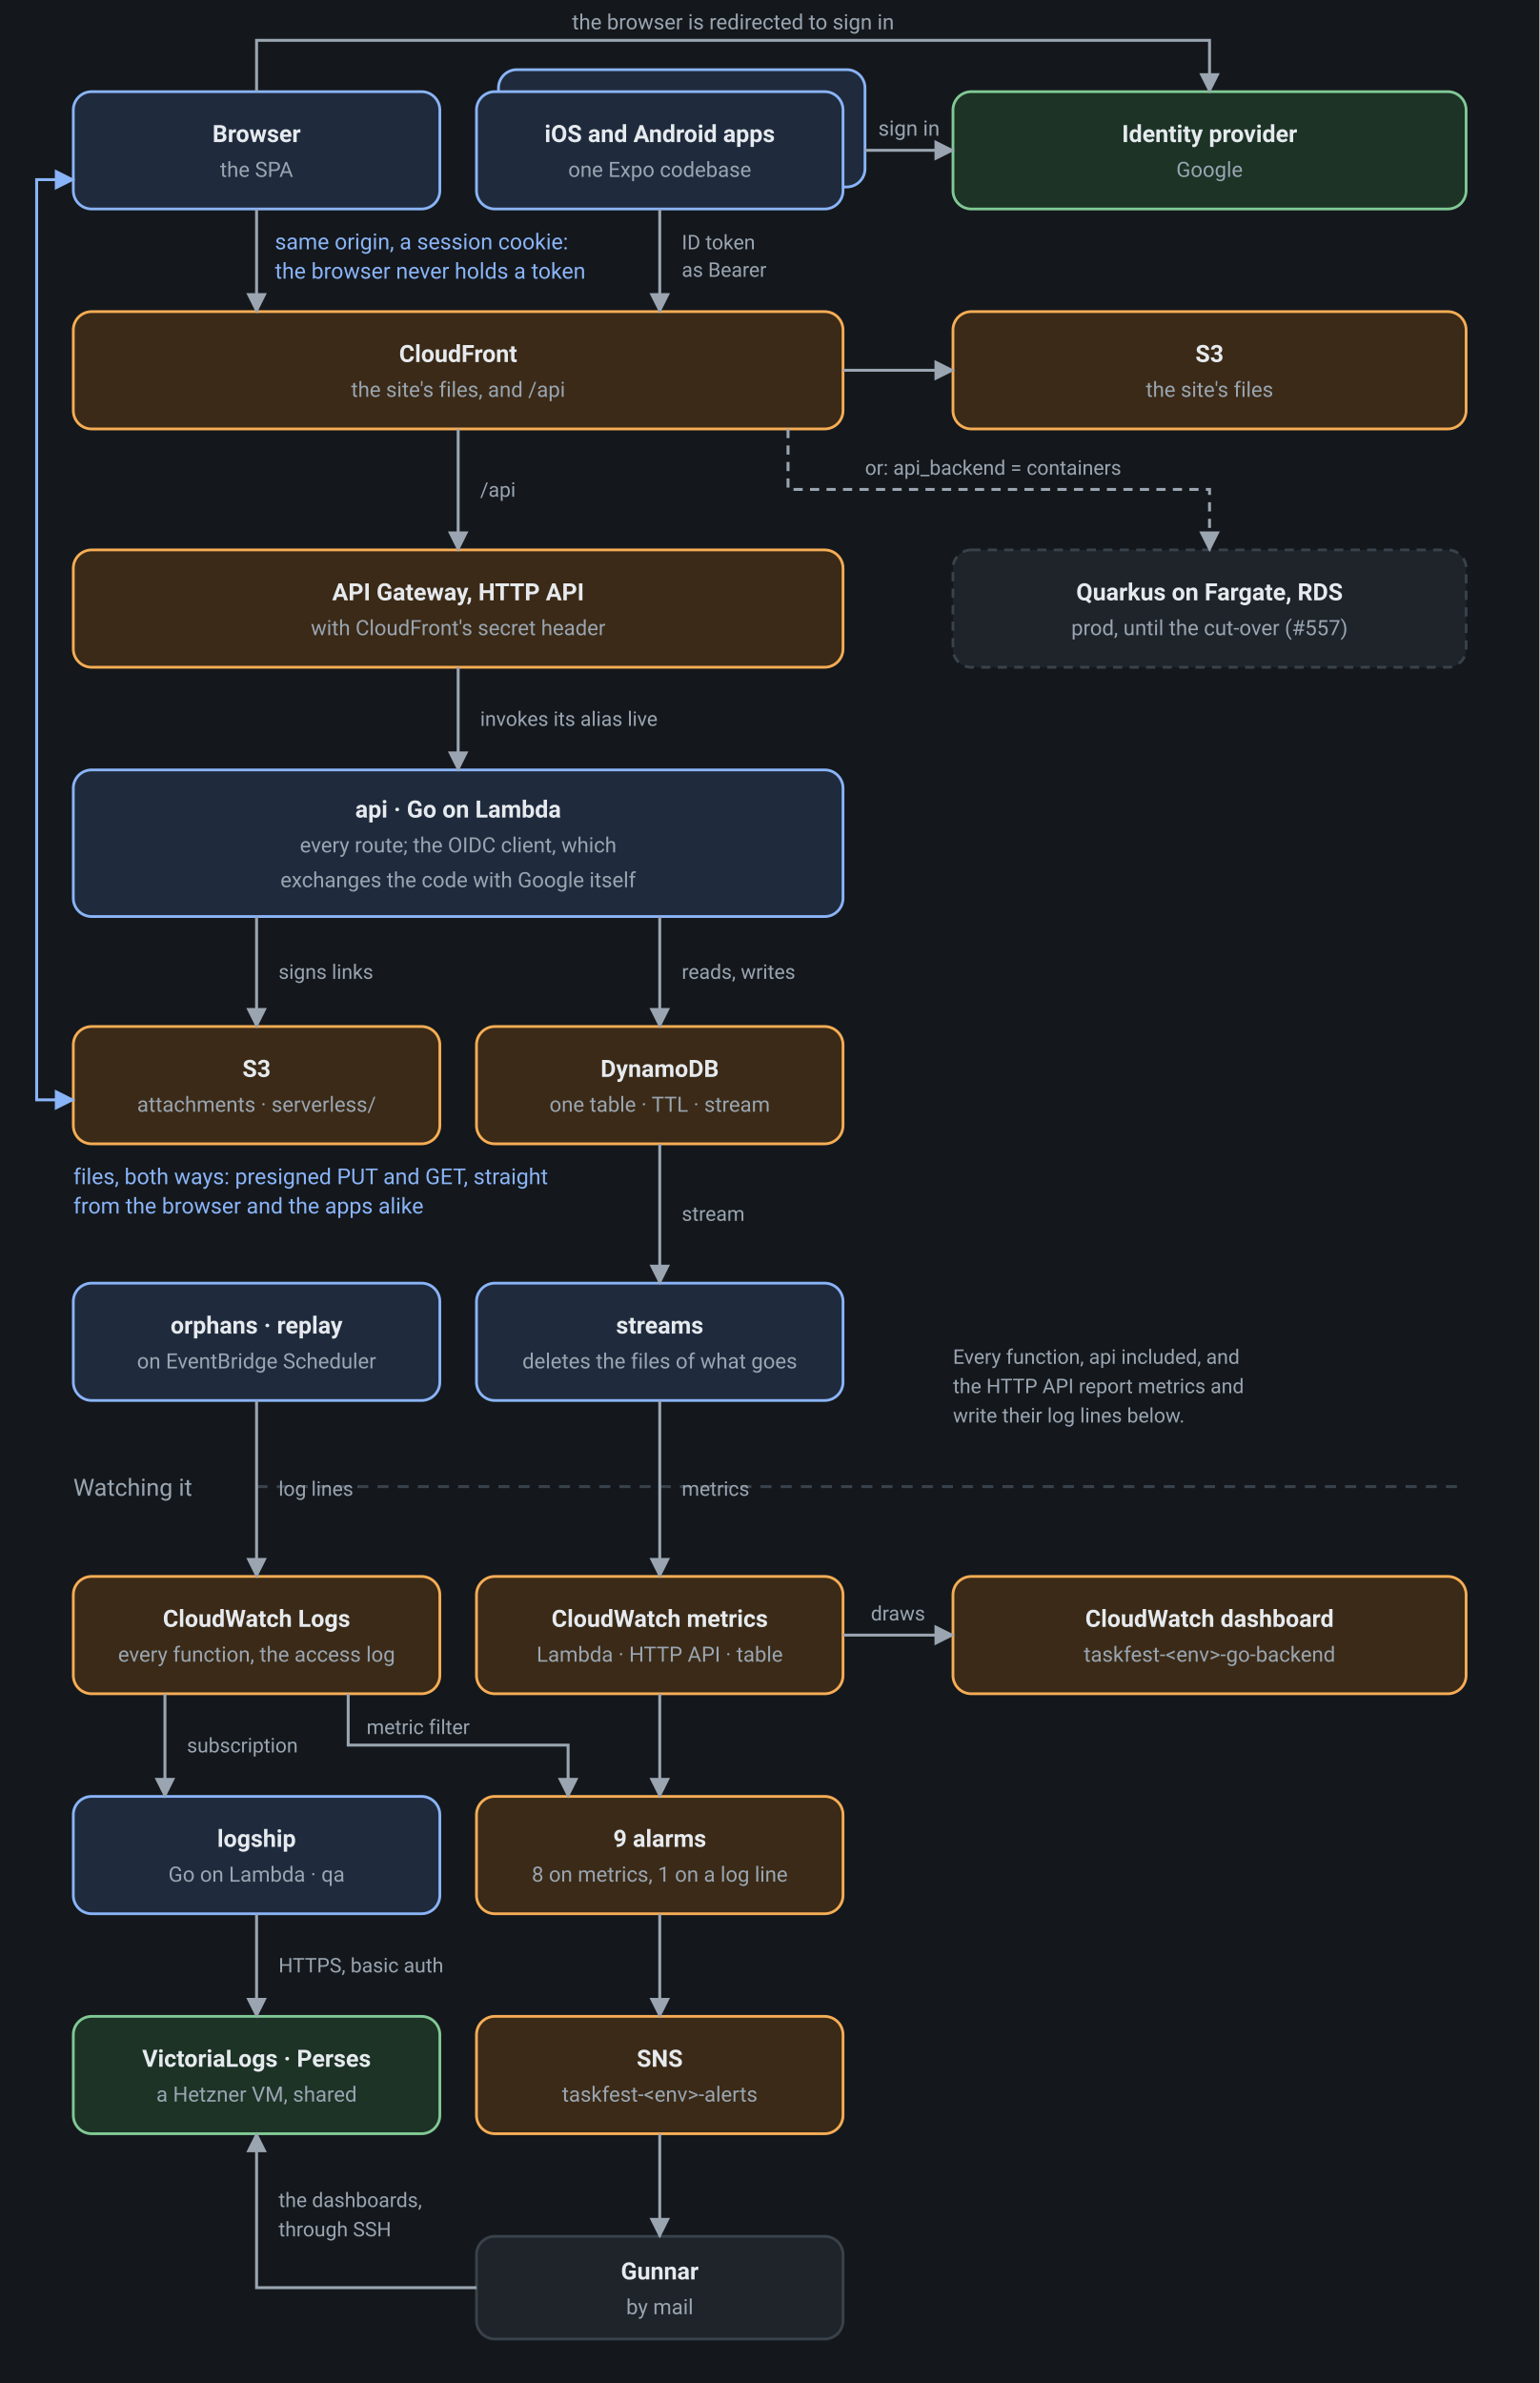
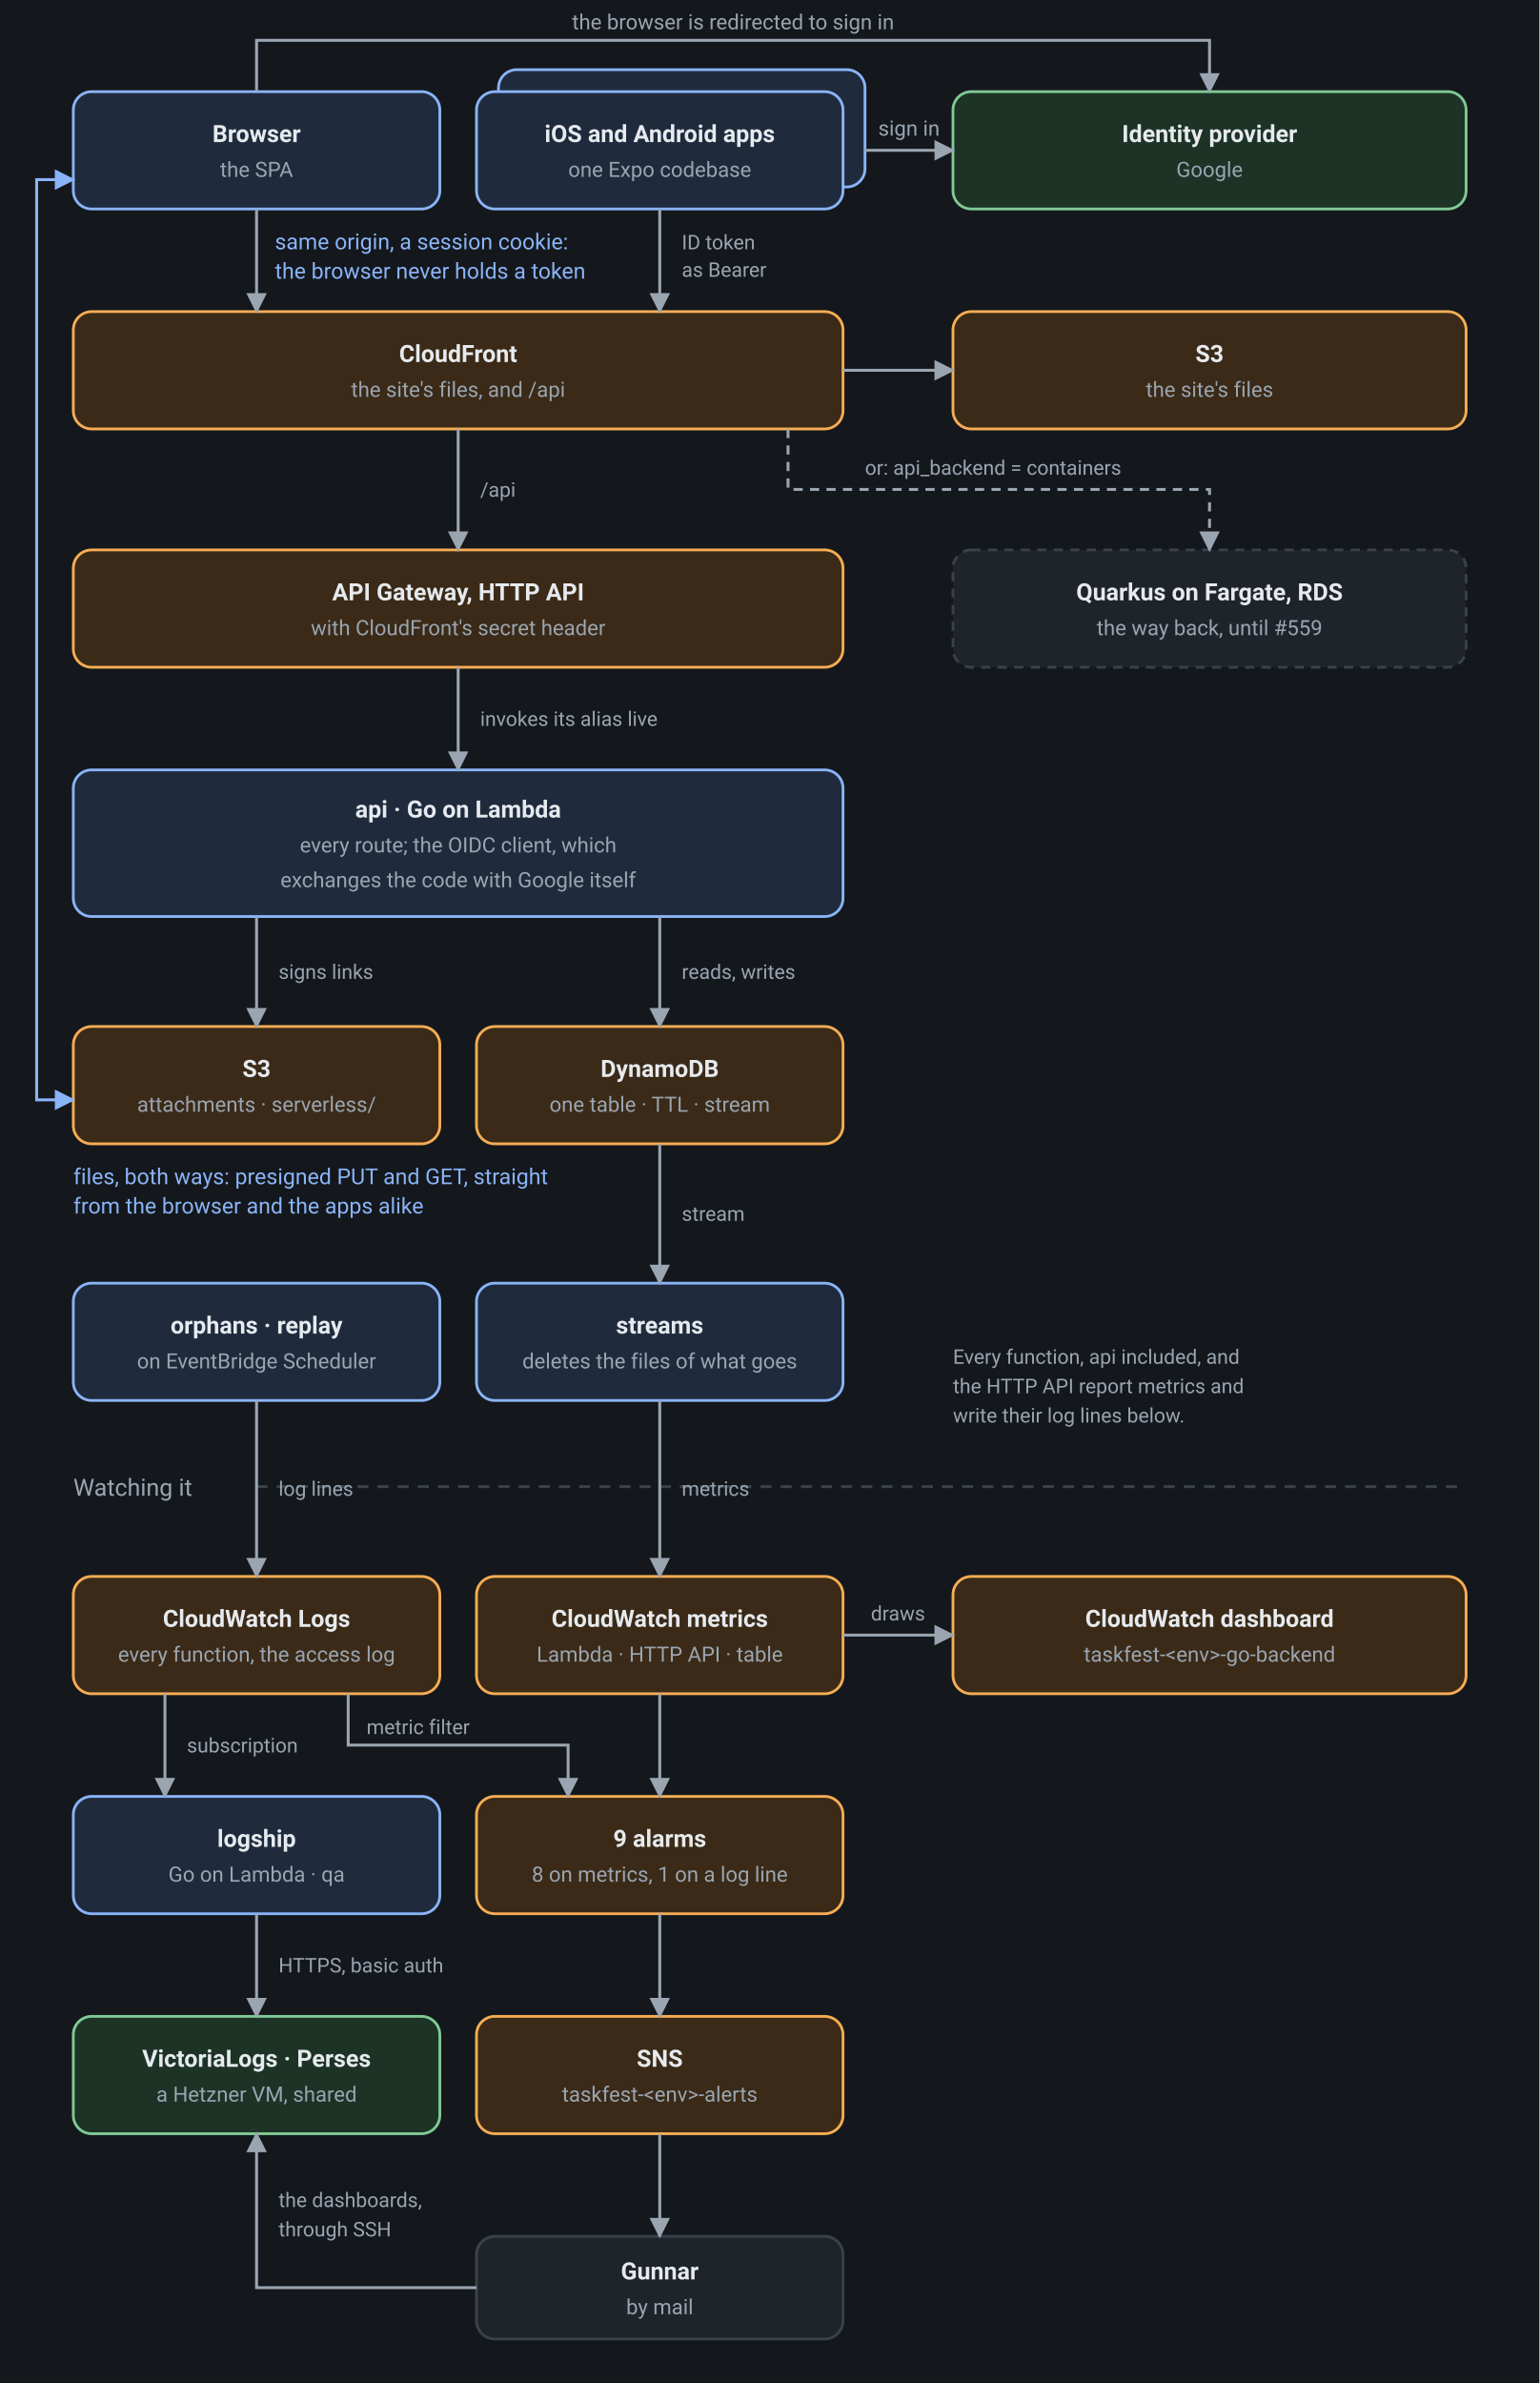
- <svg xmlns="http://www.w3.org/2000/svg" viewBox="0 0 840 1300" width="840" height="1300" role="img" aria-label="TaskFest on the Go backend, top to bottom. The browser and the iOS and Android apps sign in with Google: the browser is redirected there, the apps sign in themselves. Both talk only to CloudFront, which serves the site's files from S3 and passes /api to API Gateway's HTTP API with a secret header, or, where api_backend says containers, to the Quarkus backend on Fargate that prod runs until the cut-over. The HTTP API invokes the api function, Go on Lambda, which serves every route and is the OIDC client: it exchanges the code with Google itself, and the browser holds a session cookie, never a token, while the apps send their ID token as a Bearer token. The api function reads and writes one DynamoDB table and signs links to the attachment bucket, so files go both ways straight between the clients and S3. The table's stream feeds the streams function, and EventBridge Scheduler runs orphans and replay. Every function and the HTTP API report metrics to CloudWatch, which a CloudWatch dashboard draws, and write their log lines to CloudWatch Logs. Nine alarms, eight on the metrics and one on the orphan clean-up's log line through a metric filter, notify an SNS topic, which mails Gunnar. In qa, a subscription filter also hands every log line to logship, which sends it over HTTPS with basic auth to VictoriaLogs and Perses on a shared Hetzner VM, which Gunnar opens through SSH." font-family="system-ui, -apple-system, BlinkMacSystemFont, 'Segoe UI', Roboto, Helvetica, Arial, sans-serif">
+ <svg xmlns="http://www.w3.org/2000/svg" viewBox="0 0 840 1300" width="840" height="1300" role="img" aria-label="TaskFest on the Go backend, top to bottom. The browser and the iOS and Android apps sign in with Google: the browser is redirected there, the apps sign in themselves. Both talk only to CloudFront, which serves the site's files from S3 and passes /api to API Gateway's HTTP API with a secret header, or, where api_backend says containers, to the Quarkus backend on Fargate, the way back until it is removed. The HTTP API invokes the api function, Go on Lambda, which serves every route and is the OIDC client: it exchanges the code with Google itself, and the browser holds a session cookie, never a token, while the apps send their ID token as a Bearer token. The api function reads and writes one DynamoDB table and signs links to the attachment bucket, so files go both ways straight between the clients and S3. The table's stream feeds the streams function, and EventBridge Scheduler runs orphans and replay. Every function and the HTTP API report metrics to CloudWatch, which a CloudWatch dashboard draws, and write their log lines to CloudWatch Logs. Nine alarms, eight on the metrics and one on the orphan clean-up's log line through a metric filter, notify an SNS topic, which mails Gunnar. In qa, a subscription filter also hands every log line to logship, which sends it over HTTPS with basic auth to VictoriaLogs and Perses on a shared Hetzner VM, which Gunnar opens through SSH." font-family="system-ui, -apple-system, BlinkMacSystemFont, 'Segoe UI', Roboto, Helvetica, Arial, sans-serif">
  <defs>
    <marker id="arrow" viewBox="0 0 10 10" refX="9" refY="5" markerWidth="7" markerHeight="7" orient="auto-start-reverse">
      <path d="M 0 0 L 10 5 L 0 10 z" fill="#9aa5b1" />
    </marker>
    <marker id="arrow-accent" viewBox="0 0 10 10" refX="9" refY="5" markerWidth="7" markerHeight="7" orient="auto-start-reverse">
      <path d="M 0 0 L 10 5 L 0 10 z" fill="#8ab4f8" />
    </marker>
  </defs>
  <rect width="840" height="1300" fill="#14181c" />
  <rect x="40" y="50" width="200" height="64" rx="10" fill="#1f2b3d" stroke="#8ab4f8" stroke-width="1.5" />
  <text x="140.0" y="77.5" text-anchor="middle" font-size="13" font-weight="600" fill="#e6eaee">Browser</text>
  <text x="140.0" y="96.5" text-anchor="middle" font-size="11.5" font-weight="400" fill="#9aa5b1">the SPA</text>
  <rect x="272" y="38" width="200" height="64" rx="10" fill="#1f2b3d" stroke="#8ab4f8" stroke-width="1.5" />
  <rect x="260" y="50" width="200" height="64" rx="10" fill="#1f2b3d" stroke="#8ab4f8" stroke-width="1.5" />
  <text x="360.0" y="77.5" text-anchor="middle" font-size="13" font-weight="600" fill="#e6eaee">iOS and Android apps</text>
  <text x="360.0" y="96.5" text-anchor="middle" font-size="11.5" font-weight="400" fill="#9aa5b1">one Expo codebase</text>
  <rect x="520" y="50" width="280" height="64" rx="10" fill="#1c3326" stroke="#81c995" stroke-width="1.5" />
  <text x="660.0" y="77.5" text-anchor="middle" font-size="13" font-weight="600" fill="#e6eaee">Identity provider</text>
  <text x="660.0" y="96.5" text-anchor="middle" font-size="11.5" font-weight="400" fill="#9aa5b1">Google</text>
  <polyline points="472,82 520,82" fill="none" stroke="#9aa5b1" stroke-width="1.6" marker-end="url(#arrow)" />
  <text x="496.0" y="74" text-anchor="middle" font-size="11.5" fill="#9aa5b1">sign in</text>
  <polyline points="140.0,50 140.0,22 660.0,22 660.0,50" fill="none" stroke="#9aa5b1" stroke-width="1.6" marker-end="url(#arrow)" />
  <text x="400.0" y="16" text-anchor="middle" font-size="11.5" fill="#9aa5b1">the browser is redirected to sign in</text>
  <rect x="40" y="170" width="420" height="64" rx="10" fill="#3a2a17" stroke="#f6ad55" stroke-width="1.5" />
  <text x="250.0" y="197.5" text-anchor="middle" font-size="13" font-weight="600" fill="#e6eaee">CloudFront</text>
  <text x="250.0" y="216.5" text-anchor="middle" font-size="11.5" font-weight="400" fill="#9aa5b1">the site's files, and /api</text>
  <rect x="520" y="170" width="280" height="64" rx="10" fill="#3a2a17" stroke="#f6ad55" stroke-width="1.5" />
  <text x="660.0" y="197.5" text-anchor="middle" font-size="13" font-weight="600" fill="#e6eaee">S3</text>
  <text x="660.0" y="216.5" text-anchor="middle" font-size="11.5" font-weight="400" fill="#9aa5b1">the site's files</text>
  <polyline points="140.0,114 140.0,170" fill="none" stroke="#9aa5b1" stroke-width="1.6" marker-end="url(#arrow)" />
  <text x="150.0" y="136" text-anchor="start" font-size="12" fill="#8ab4f8">same origin, a session cookie:</text>
  <text x="150.0" y="152" text-anchor="start" font-size="12" fill="#8ab4f8">the browser never holds a token</text>
  <polyline points="360.0,114 360.0,170" fill="none" stroke="#9aa5b1" stroke-width="1.6" marker-end="url(#arrow)" />
  <text x="372.0" y="136" text-anchor="start" font-size="11" fill="#9aa5b1">ID token</text>
  <text x="372.0" y="151" text-anchor="start" font-size="11" fill="#9aa5b1">as Bearer</text>
  <polyline points="460,202 520,202" fill="none" stroke="#9aa5b1" stroke-width="1.6" marker-end="url(#arrow)" />
  <rect x="40" y="300" width="420" height="64" rx="10" fill="#3a2a17" stroke="#f6ad55" stroke-width="1.5" />
  <text x="250.0" y="327.5" text-anchor="middle" font-size="13" font-weight="600" fill="#e6eaee">API Gateway, HTTP API</text>
  <text x="250.0" y="346.5" text-anchor="middle" font-size="11.5" font-weight="400" fill="#9aa5b1">with CloudFront's secret header</text>
  <rect x="520" y="300" width="280" height="64" rx="10" fill="#1e242a" stroke="#39424b" stroke-width="1.5" stroke-dasharray="5 4" />
  <text x="660.0" y="327.5" text-anchor="middle" font-size="13" font-weight="600" fill="#e6eaee">Quarkus on Fargate, RDS</text>
-   <text x="660.0" y="346.5" text-anchor="middle" font-size="11.5" font-weight="400" fill="#9aa5b1">prod, until the cut-over (#557)</text>
+   <text x="660.0" y="346.5" text-anchor="middle" font-size="11.5" font-weight="400" fill="#9aa5b1">the way back, until #559</text>
  <polyline points="250.0,234 250.0,300" fill="none" stroke="#9aa5b1" stroke-width="1.6" marker-end="url(#arrow)" />
  <text x="262.0" y="271.0" text-anchor="start" font-size="11" fill="#9aa5b1">/api</text>
  <polyline points="430,234 430,267 660.0,267 660.0,300" fill="none" stroke="#9aa5b1" stroke-width="1.6" stroke-dasharray="5 4" marker-end="url(#arrow)" />
  <text x="472" y="259" text-anchor="start" font-size="11" fill="#9aa5b1">or: api_backend = containers</text>
  <rect x="40" y="420" width="420" height="80" rx="10" fill="#1f2b3d" stroke="#8ab4f8" stroke-width="1.5" />
  <text x="250.0" y="446.0" text-anchor="middle" font-size="13" font-weight="600" fill="#e6eaee">api · Go on Lambda</text>
  <text x="250.0" y="465.0" text-anchor="middle" font-size="11.5" font-weight="400" fill="#9aa5b1">every route; the OIDC client, which</text>
  <text x="250.0" y="484.0" text-anchor="middle" font-size="11.5" font-weight="400" fill="#9aa5b1">exchanges the code with Google itself</text>
  <polyline points="250.0,364 250.0,420" fill="none" stroke="#9aa5b1" stroke-width="1.6" marker-end="url(#arrow)" />
  <text x="262.0" y="396.0" text-anchor="start" font-size="11" fill="#9aa5b1">invokes its alias live</text>
  <rect x="40" y="560" width="200" height="64" rx="10" fill="#3a2a17" stroke="#f6ad55" stroke-width="1.5" />
  <text x="140.0" y="587.5" text-anchor="middle" font-size="13" font-weight="600" fill="#e6eaee">S3</text>
  <text x="140.0" y="606.5" text-anchor="middle" font-size="11.5" font-weight="400" fill="#9aa5b1">attachments · serverless/</text>
  <rect x="260" y="560" width="200" height="64" rx="10" fill="#3a2a17" stroke="#f6ad55" stroke-width="1.5" />
  <text x="360.0" y="587.5" text-anchor="middle" font-size="13" font-weight="600" fill="#e6eaee">DynamoDB</text>
  <text x="360.0" y="606.5" text-anchor="middle" font-size="11.5" font-weight="400" fill="#9aa5b1">one table · TTL · stream</text>
  <polyline points="140.0,500 140.0,560" fill="none" stroke="#9aa5b1" stroke-width="1.6" marker-end="url(#arrow)" />
  <text x="152.0" y="534.0" text-anchor="start" font-size="11" fill="#9aa5b1">signs links</text>
  <polyline points="360.0,500 360.0,560" fill="none" stroke="#9aa5b1" stroke-width="1.6" marker-end="url(#arrow)" />
  <text x="372.0" y="534.0" text-anchor="start" font-size="11" fill="#9aa5b1">reads, writes</text>
  <polyline points="40,98 20,98 20,600 40,600" fill="none" stroke="#8ab4f8" stroke-width="1.6" marker-start="url(#arrow-accent)" marker-end="url(#arrow-accent)" />
  <text x="40" y="646" text-anchor="start" font-size="12" fill="#8ab4f8">files, both ways: presigned PUT and GET, straight</text>
  <text x="40" y="662" text-anchor="start" font-size="12" fill="#8ab4f8">from the browser and the apps alike</text>
  <rect x="40" y="700" width="200" height="64" rx="10" fill="#1f2b3d" stroke="#8ab4f8" stroke-width="1.5" />
  <text x="140.0" y="727.5" text-anchor="middle" font-size="13" font-weight="600" fill="#e6eaee">orphans · replay</text>
  <text x="140.0" y="746.5" text-anchor="middle" font-size="11.5" font-weight="400" fill="#9aa5b1">on EventBridge Scheduler</text>
  <rect x="260" y="700" width="200" height="64" rx="10" fill="#1f2b3d" stroke="#8ab4f8" stroke-width="1.5" />
  <text x="360.0" y="727.5" text-anchor="middle" font-size="13" font-weight="600" fill="#e6eaee">streams</text>
  <text x="360.0" y="746.5" text-anchor="middle" font-size="11.5" font-weight="400" fill="#9aa5b1">deletes the files of what goes</text>
  <polyline points="360.0,624 360.0,700" fill="none" stroke="#9aa5b1" stroke-width="1.6" marker-end="url(#arrow)" />
  <text x="372.0" y="666.0" text-anchor="start" font-size="11" fill="#9aa5b1">stream</text>
  <text x="40" y="816" text-anchor="start" font-size="13" fill="#9aa5b1">Watching it</text>
  <line x1="140" y1="811" x2="800" y2="811" stroke="#39424b" stroke-width="1.6" stroke-dasharray="6 5" />
  <text x="520" y="744" text-anchor="start" font-size="11" fill="#9aa5b1">Every function, api included, and</text>
  <text x="520" y="760" text-anchor="start" font-size="11" fill="#9aa5b1">the HTTP API report metrics and</text>
  <text x="520" y="776" text-anchor="start" font-size="11" fill="#9aa5b1">write their log lines below.</text>
  <rect x="40" y="860" width="200" height="64" rx="10" fill="#3a2a17" stroke="#f6ad55" stroke-width="1.5" />
  <text x="140.0" y="887.5" text-anchor="middle" font-size="13" font-weight="600" fill="#e6eaee">CloudWatch Logs</text>
  <text x="140.0" y="906.5" text-anchor="middle" font-size="11.5" font-weight="400" fill="#9aa5b1">every function, the access log</text>
  <rect x="260" y="860" width="200" height="64" rx="10" fill="#3a2a17" stroke="#f6ad55" stroke-width="1.5" />
  <text x="360.0" y="887.5" text-anchor="middle" font-size="13" font-weight="600" fill="#e6eaee">CloudWatch metrics</text>
  <text x="360.0" y="906.5" text-anchor="middle" font-size="11.5" font-weight="400" fill="#9aa5b1">Lambda · HTTP API · table</text>
  <rect x="520" y="860" width="280" height="64" rx="10" fill="#3a2a17" stroke="#f6ad55" stroke-width="1.5" />
  <text x="660.0" y="887.5" text-anchor="middle" font-size="13" font-weight="600" fill="#e6eaee">CloudWatch dashboard</text>
  <text x="660.0" y="906.5" text-anchor="middle" font-size="11.5" font-weight="400" fill="#9aa5b1">taskfest-&lt;env&gt;-go-backend</text>
  <polyline points="140.0,764 140.0,860" fill="none" stroke="#9aa5b1" stroke-width="1.6" marker-end="url(#arrow)" />
  <text x="152.0" y="816.0" text-anchor="start" font-size="11" fill="#9aa5b1">log lines</text>
  <polyline points="360.0,764 360.0,860" fill="none" stroke="#9aa5b1" stroke-width="1.6" marker-end="url(#arrow)" />
  <text x="372.0" y="816.0" text-anchor="start" font-size="11" fill="#9aa5b1">metrics</text>
  <polyline points="460,892 520,892" fill="none" stroke="#9aa5b1" stroke-width="1.6" marker-end="url(#arrow)" />
  <text x="490.0" y="884" text-anchor="middle" font-size="11" fill="#9aa5b1">draws</text>
  <rect x="40" y="980" width="200" height="64" rx="10" fill="#1f2b3d" stroke="#8ab4f8" stroke-width="1.5" />
  <text x="140.0" y="1007.5" text-anchor="middle" font-size="13" font-weight="600" fill="#e6eaee">logship</text>
  <text x="140.0" y="1026.5" text-anchor="middle" font-size="11.5" font-weight="400" fill="#9aa5b1">Go on Lambda · qa</text>
  <rect x="260" y="980" width="200" height="64" rx="10" fill="#3a2a17" stroke="#f6ad55" stroke-width="1.5" />
  <text x="360.0" y="1007.5" text-anchor="middle" font-size="13" font-weight="600" fill="#e6eaee">9 alarms</text>
  <text x="360.0" y="1026.5" text-anchor="middle" font-size="11.5" font-weight="400" fill="#9aa5b1">8 on metrics, 1 on a log line</text>
  <polyline points="90.0,924 90.0,980" fill="none" stroke="#9aa5b1" stroke-width="1.6" marker-end="url(#arrow)" />
  <text x="102.0" y="956" text-anchor="start" font-size="11" fill="#9aa5b1">subscription</text>
  <polyline points="360.0,924 360.0,980" fill="none" stroke="#9aa5b1" stroke-width="1.6" marker-end="url(#arrow)" />
  <polyline points="190.0,924 190.0,952 310.0,952 310.0,980" fill="none" stroke="#9aa5b1" stroke-width="1.6" marker-end="url(#arrow)" />
  <text x="200.0" y="946" text-anchor="start" font-size="11" fill="#9aa5b1">metric filter</text>
  <rect x="40" y="1100" width="200" height="64" rx="10" fill="#1c3326" stroke="#81c995" stroke-width="1.5" />
  <text x="140.0" y="1127.5" text-anchor="middle" font-size="13" font-weight="600" fill="#e6eaee">VictoriaLogs · Perses</text>
  <text x="140.0" y="1146.5" text-anchor="middle" font-size="11.5" font-weight="400" fill="#9aa5b1">a Hetzner VM, shared</text>
  <rect x="260" y="1100" width="200" height="64" rx="10" fill="#3a2a17" stroke="#f6ad55" stroke-width="1.5" />
  <text x="360.0" y="1127.5" text-anchor="middle" font-size="13" font-weight="600" fill="#e6eaee">SNS</text>
  <text x="360.0" y="1146.5" text-anchor="middle" font-size="11.5" font-weight="400" fill="#9aa5b1">taskfest-&lt;env&gt;-alerts</text>
  <polyline points="140.0,1044 140.0,1100" fill="none" stroke="#9aa5b1" stroke-width="1.6" marker-end="url(#arrow)" />
  <text x="152.0" y="1076.0" text-anchor="start" font-size="11" fill="#9aa5b1">HTTPS, basic auth</text>
  <polyline points="360.0,1044 360.0,1100" fill="none" stroke="#9aa5b1" stroke-width="1.6" marker-end="url(#arrow)" />
  <rect x="260" y="1220" width="200" height="56" rx="10" fill="#1e242a" stroke="#39424b" stroke-width="1.5" />
  <text x="360.0" y="1243.5" text-anchor="middle" font-size="13" font-weight="600" fill="#e6eaee">Gunnar</text>
  <text x="360.0" y="1262.5" text-anchor="middle" font-size="11.5" font-weight="400" fill="#9aa5b1">by mail</text>
  <polyline points="360.0,1164 360.0,1220" fill="none" stroke="#9aa5b1" stroke-width="1.6" marker-end="url(#arrow)" />
  <polyline points="260,1248 140.0,1248 140.0,1164" fill="none" stroke="#9aa5b1" stroke-width="1.6" marker-end="url(#arrow)" />
  <text x="152.0" y="1204" text-anchor="start" font-size="11" fill="#9aa5b1">the dashboards,</text>
  <text x="152.0" y="1220" text-anchor="start" font-size="11" fill="#9aa5b1">through SSH</text>
</svg>
